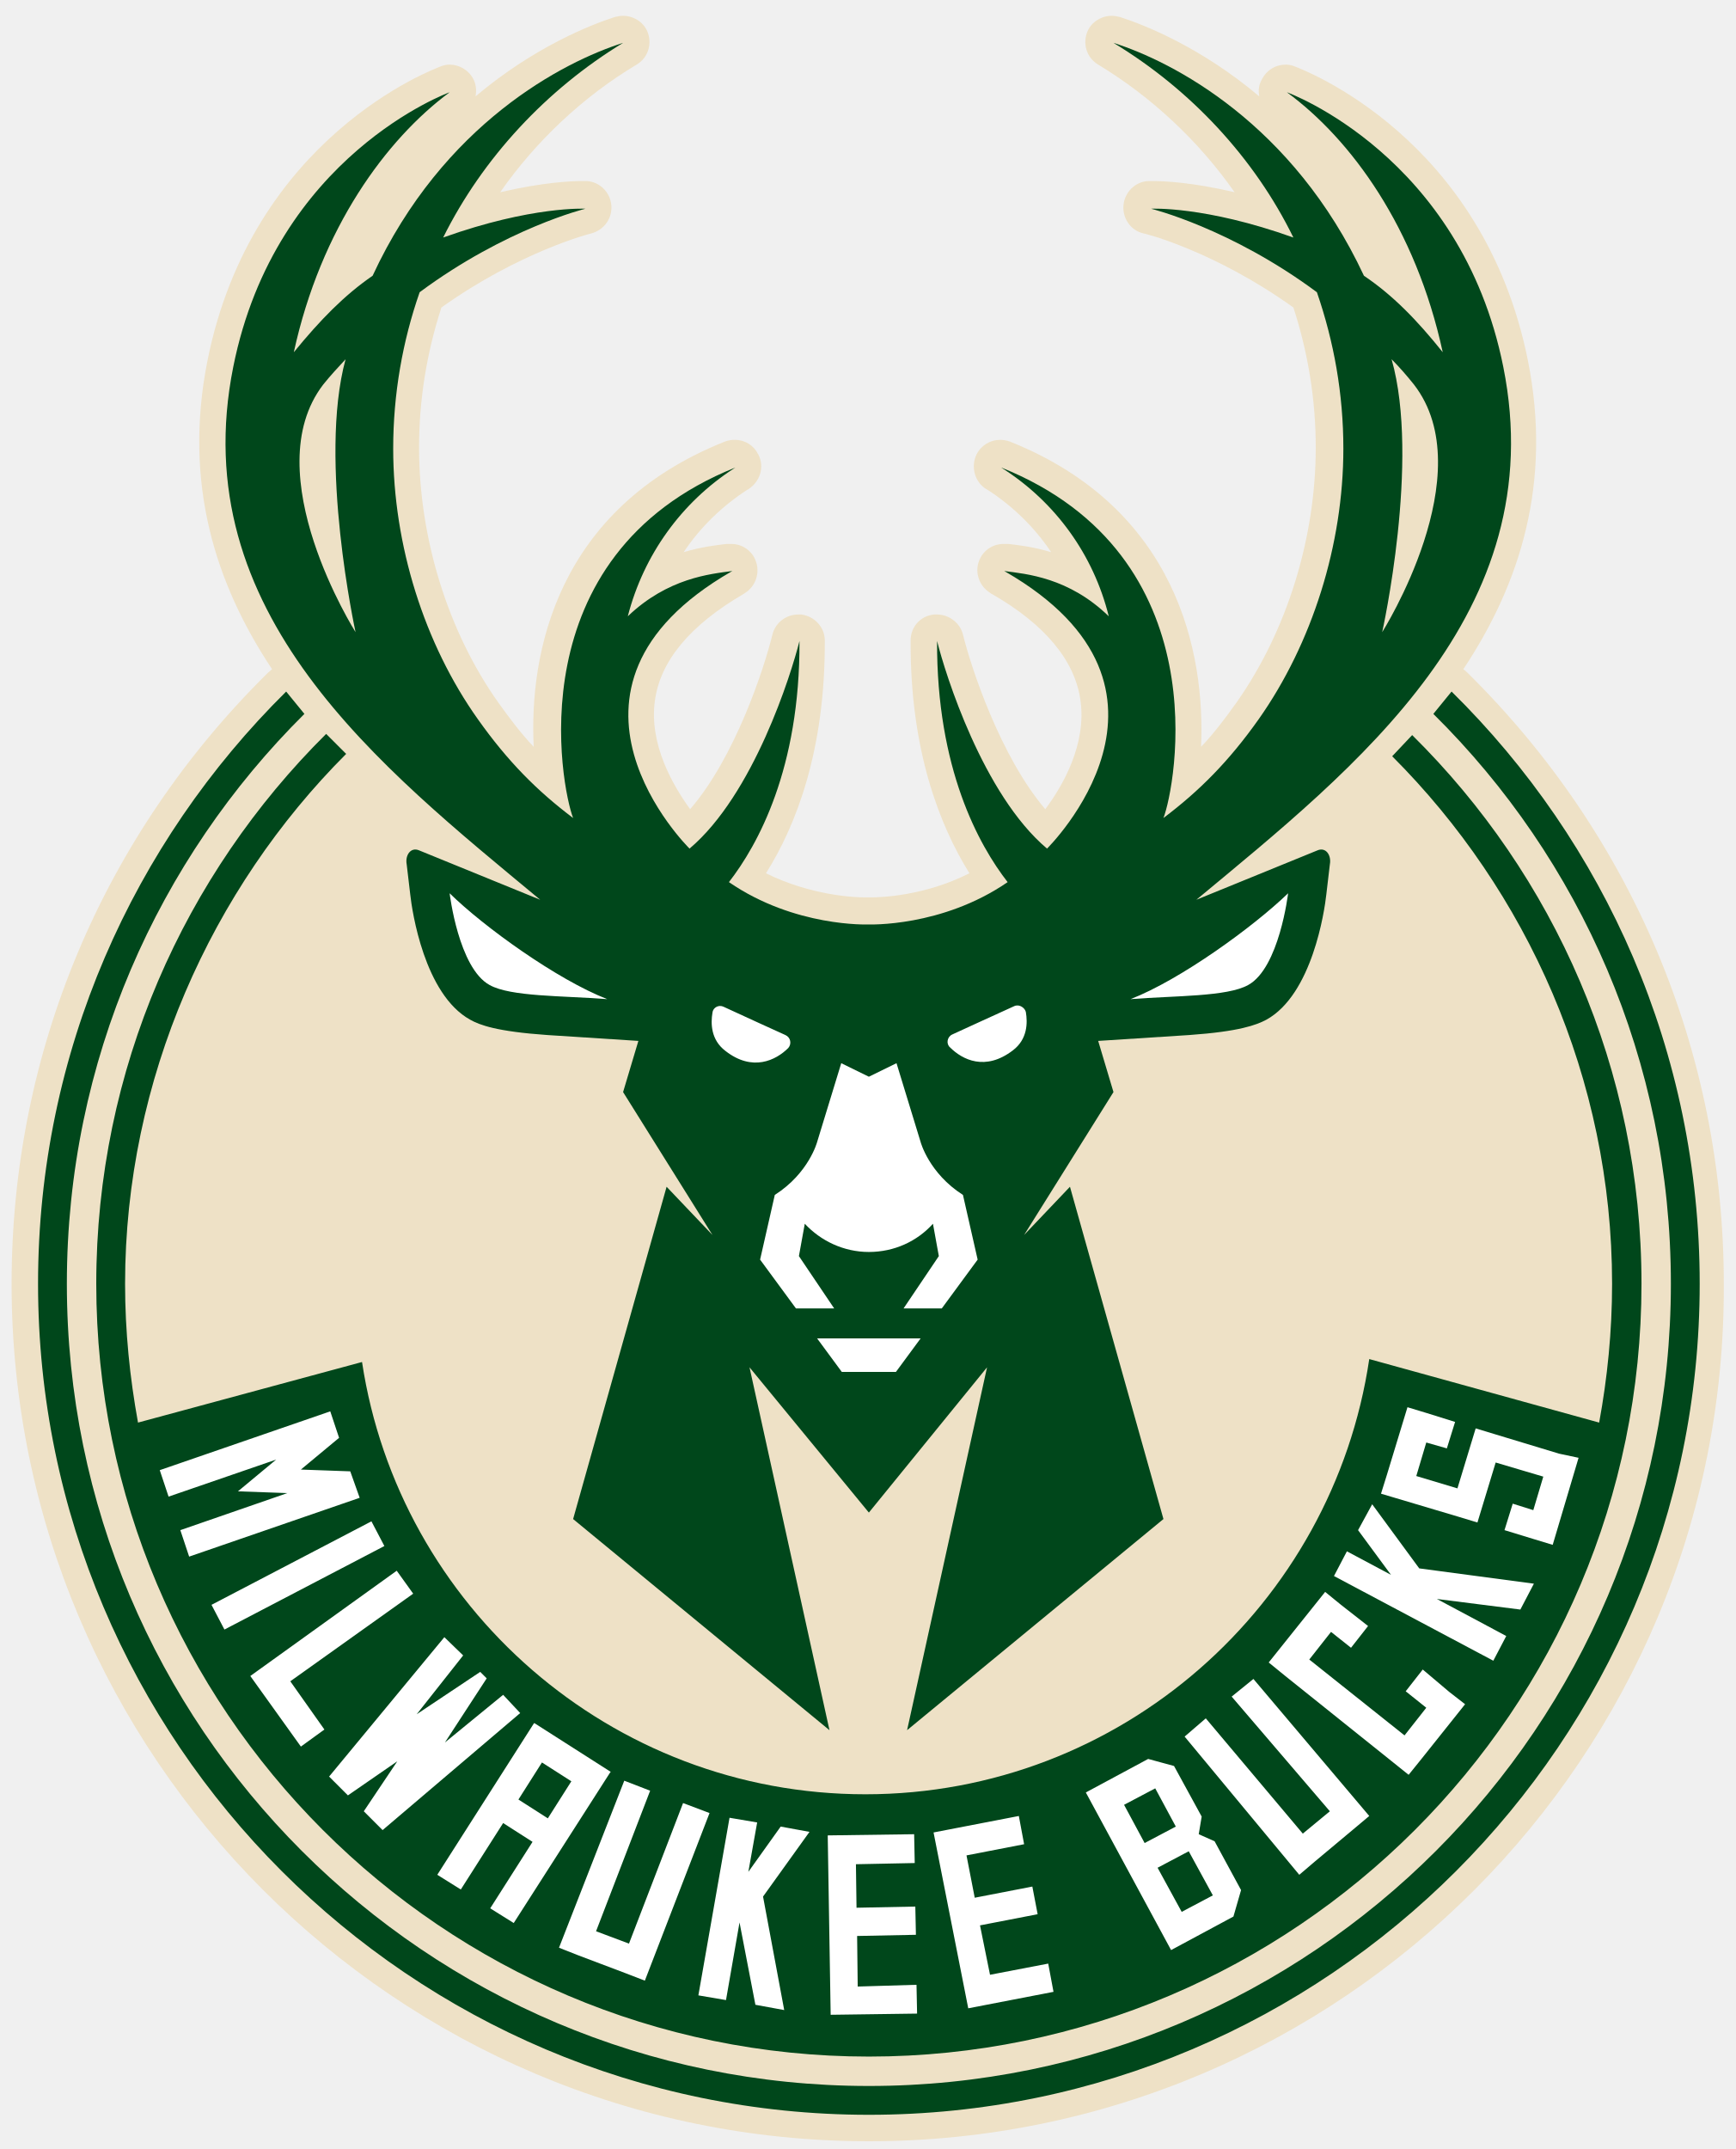
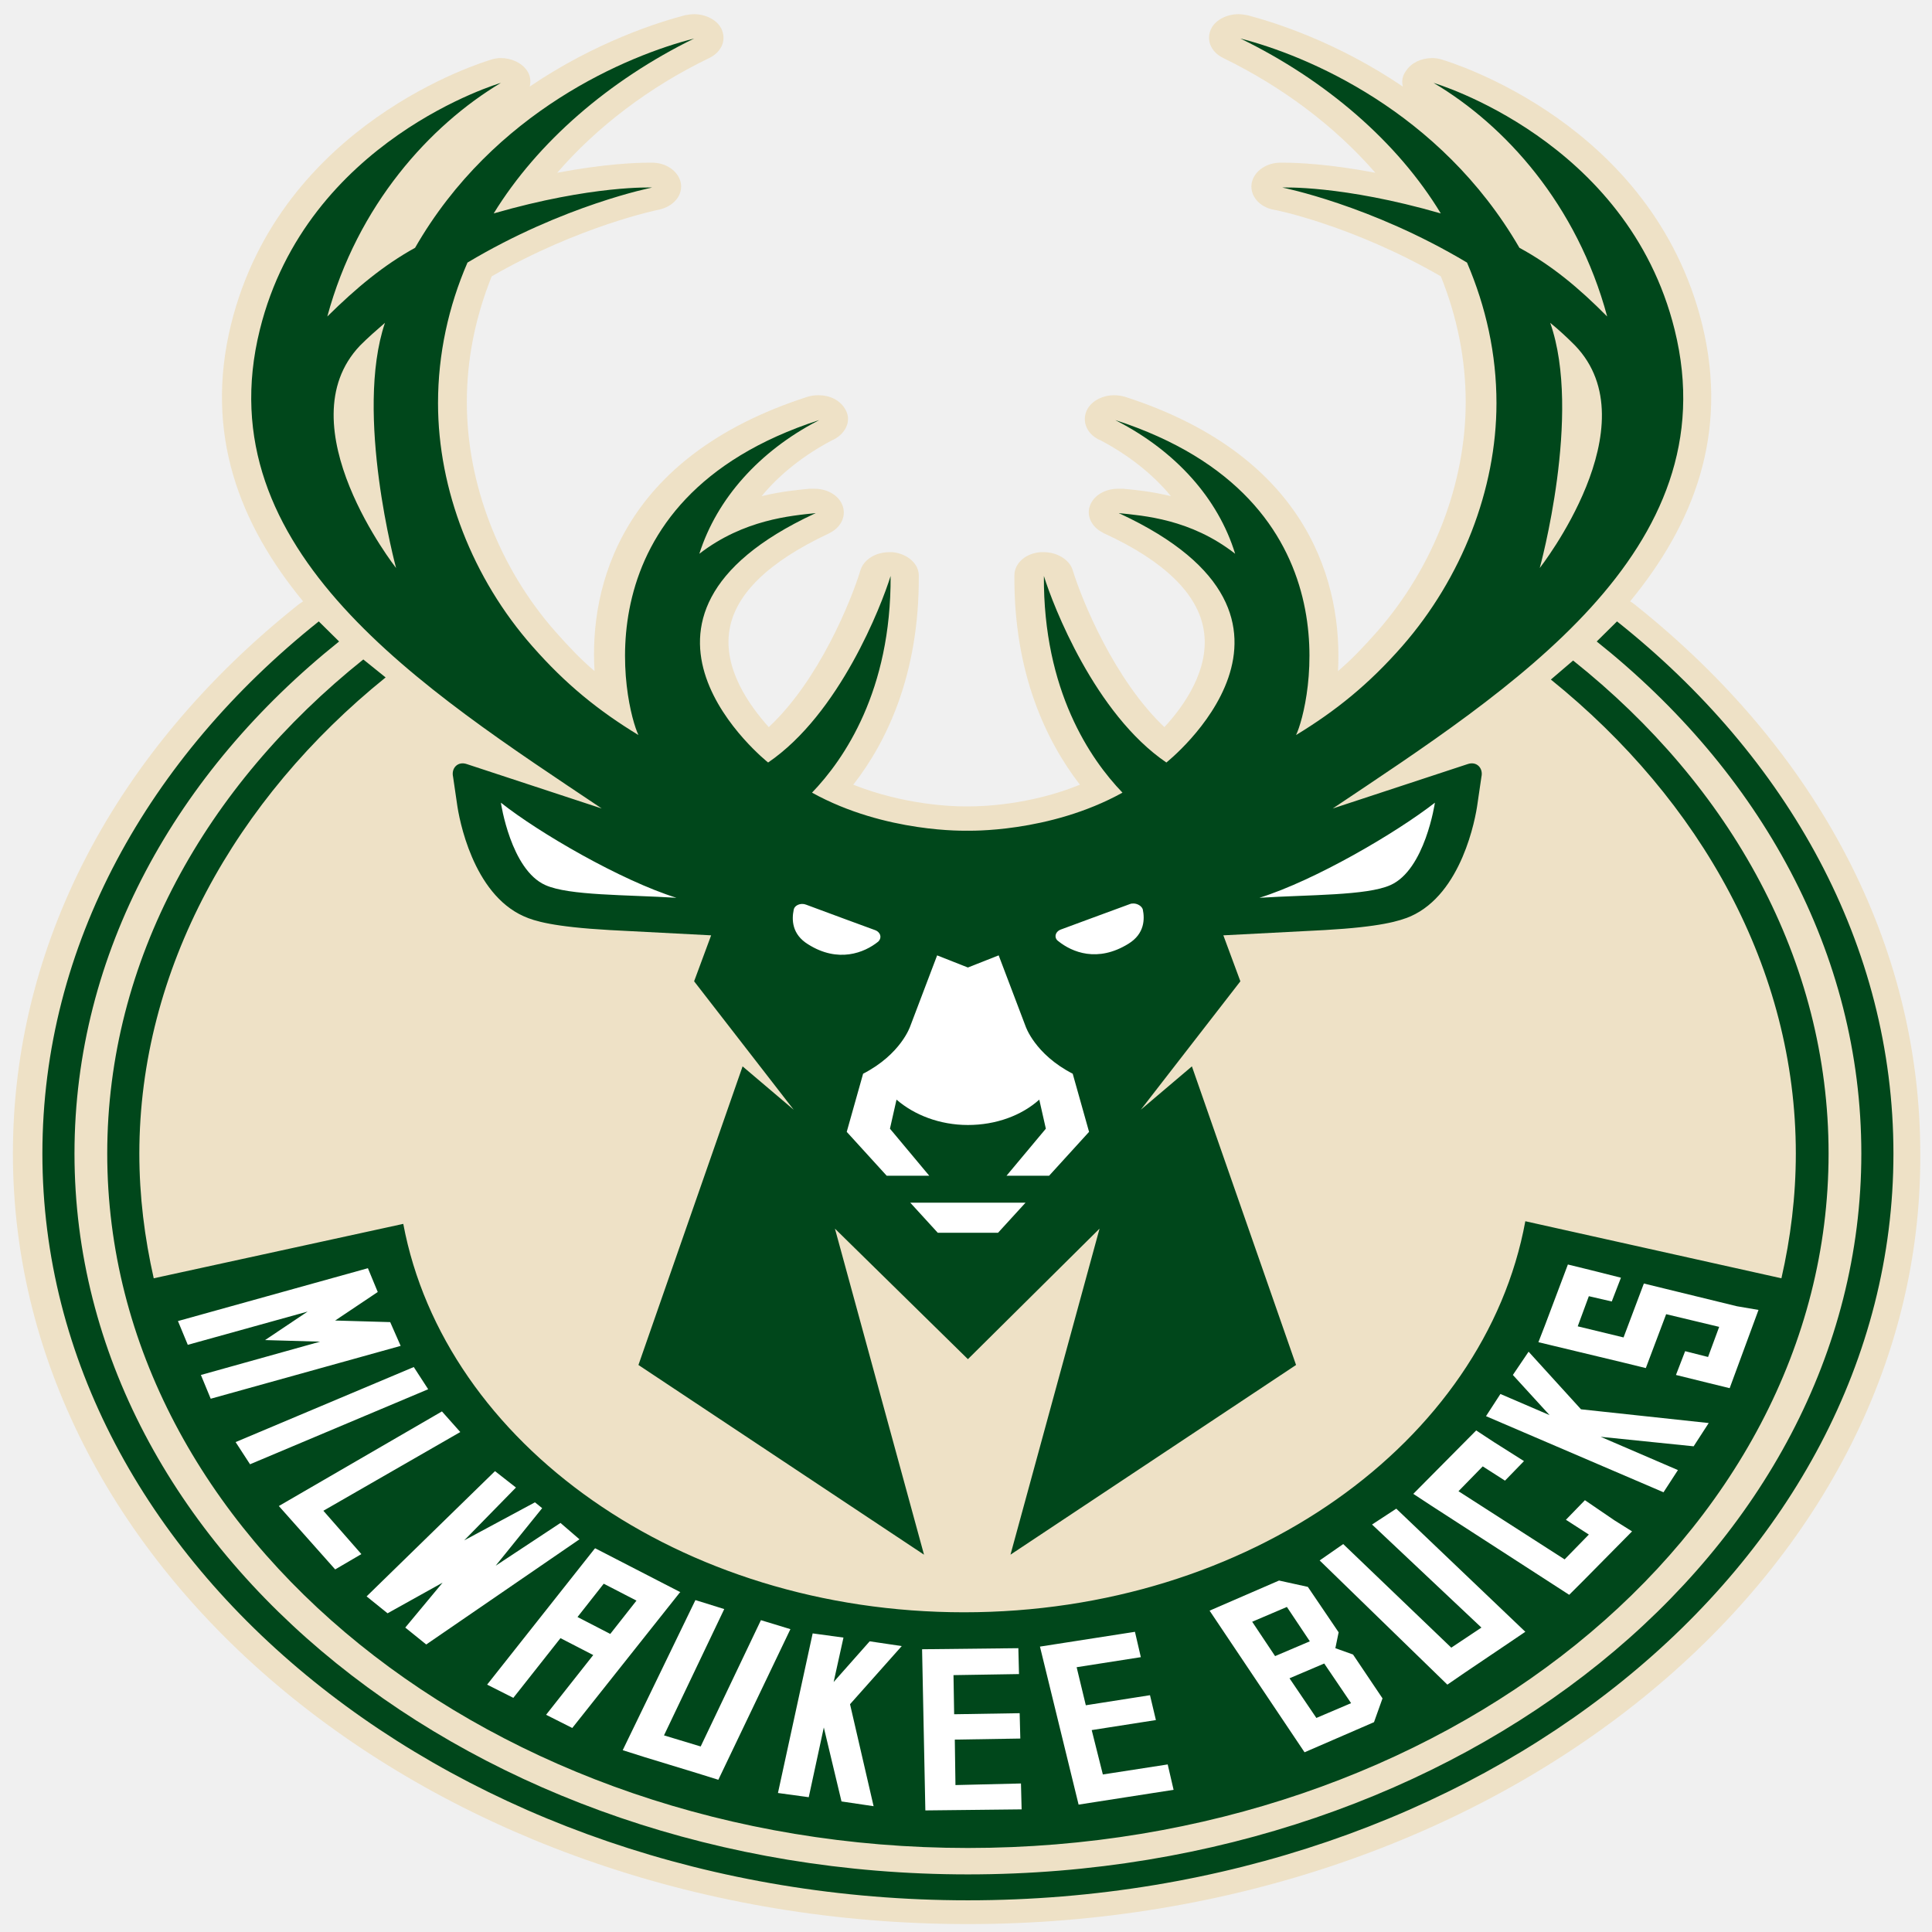
- <svg xmlns="http://www.w3.org/2000/svg" xml:space="preserve" height="351.825" viewBox="0 0 295.202 365.4" width="284.233" version="1.1">
-   <g transform="translate(1.9713 2.6858)">
-     <path d="m145.8 361.4c-80.4 0-145.8-65.4-145.8-145.8 0-39.3 15.5-76.2 43.6-103.9 0.2-0.2 0.5-0.4 0.7-0.6-9.7-14.6-15.1-31.7-11-52.4 7.6-38.1 38.4-49.6 39.7-50.1 0.5-0.2 1-0.3 1.5-0.3 1.6 0 3.2 0.9 4 2.4 0.5 0.9 0.6 2 0.4 3 10.1-8.5 19.7-12.2 23.7-13.5 0.5-0.1 0.9-0.2 1.4-0.2 1.7 0 3.4 1 4.1 2.6 0.9 2.1 0.2 4.5-1.8 5.7-9.2 5.5-17.2 13.1-23.2 21.7 7.3-1.7 12.1-1.9 13.8-1.9h0.9c2.2 0.1 4 1.9 4.2 4.1s-1.2 4.2-3.4 4.8c-0.1 0-12.2 3.1-25.5 12.6-2.5 7.7-3.8 15.7-3.8 23.8 0 15.4 4.9 31.3 13.5 43.4 2 2.8 3.9 5.3 6 7.5-0.8-15.9 3.9-40.5 32.5-51.9 0.5-0.2 1.1-0.3 1.7-0.3 1.7 0 3.2 0.9 4 2.5 1.1 2.1 0.3 4.6-1.7 5.9l-0.2 0.1c-4.3 2.8-8 6.4-10.8 10.6 3-0.9 5.6-1.2 7.3-1.4h0.3 0.5c1.9 0 3.6 1.2 4.2 3 0.7 2-0.1 4.2-1.8 5.3l-0.3 0.2c-9.1 5.3-14.2 11.4-15.1 18.2-1 7.4 3.1 14.4 6 18.4 7.7-8.9 12.6-24 14-29.7 0.5-2 2.3-3.4 4.4-3.4h0.5c2.3 0.3 4 2.2 4 4.4 0.1 18.7-4.9 31.5-10 39.6 7.7 3.8 15.1 4.1 16.8 4.1h0.5 0.2 0.3c1.6 0 9.1-0.2 16.8-4.1-5.1-8.2-10.1-21-10-39.6 0-2.3 1.7-4.2 4-4.4h0.5c2 0 3.9 1.4 4.4 3.4 1.4 5.7 6.4 20.8 14 29.7 3-4 7-11 6-18.4-0.9-6.8-6-13-15.1-18.2-0.1 0-0.3-0.2-0.3-0.2-1.8-1.1-2.6-3.4-1.9-5.3 0.6-1.8 2.3-3 4.2-3h0.5 0.3c1.8 0.2 4.3 0.5 7.3 1.4-2.8-4.2-6.5-7.8-10.8-10.6l-0.2-0.1c-2-1.2-2.7-3.8-1.7-5.9 0.8-1.6 2.4-2.5 4-2.5 0.6 0 1.1 0.1 1.7 0.3 28.5 11.4 33.2 36 32.5 51.9 2.1-2.2 4-4.7 6-7.5 8.6-12.2 13.5-28 13.5-43.4 0-8.1-1.3-16.1-3.8-23.8-13.4-9.6-25.3-12.6-25.5-12.6-2.2-0.5-3.6-2.6-3.4-4.8s2-4 4.2-4.1h0.9c1.7 0 6.6 0.2 13.8 1.9-6.1-8.7-14.1-16.2-23.2-21.7-2-1.2-2.7-3.6-1.8-5.7 0.7-1.6 2.4-2.6 4.1-2.6 0.5 0 0.9 0.1 1.4 0.2 4 1.3 13.6 5 23.7 13.5-0.2-1-0.1-2 0.5-3 0.8-1.5 2.3-2.4 4-2.4 0.5 0 1 0.1 1.5 0.3 1.3 0.5 32.1 12 39.7 50.1 4.1 20.7-1.3 37.8-11 52.4 0.3 0.2 0.5 0.4 0.7 0.6 28.1 27.7 43.6 64.6 43.6 103.9 0.4 80.4-65 145.8-145.4 145.8z" class="st0" fill="#eee1c6" />
-     <path fill="#00471b" d="m104 4.6c-10.1 3.2-30.6 13.7-42.6 39.6-4.8 3.3-8.9 7.5-13.4 13 4.6-21.101 15.7-36.2 26.5-44.2 0 0-29.601 10.699-36.801 46.699-8.4 41.9 25.101 68.102 52.201 90.602l-20.6-8.4c-1.4-0.6-2.402 0.8-2.102 2.4l0.602 5.1c0.3 2.8 2.399 16.999 10.199 21.299 1.6 0.9 4.5 2.002 13.1 2.602l15.5 1-2.6 8.7 15.2 24.3-7.8-8.2-15.9 56.5 43.6 35.9-13.6-61.7 20.3 24.7 20.1-24.7-13.6 61.7 43.6-35.9-15.9-56.5-7.8 8.2 15.2-24.3-2.6-8.699 15.5-1c8.5-0.6 11.4-1.702 13.1-2.602 7.8-4.3 9.899-18.499 10.199-21.299l0.6-5.1c0.3-1.6-0.7-3-2.1-2.4l-20.6 8.4c27.1-22.5 60.599-48.702 52.199-90.602-7.2-35.999-36.8-46.698-36.8-46.698 10.9 8 21.9 22.999 26.5 44.199-4.4-5.5-8.5-9.7-13.4-13-12.1-25.9-32.5-36.399-42.6-39.599 13.1 7.9 24 19.599 30.6 33.099-15.1-5.4-24.199-4.898-24.199-4.898s13.499 3.299 28.199 14.199c2.9 8.4 4.5 17.3 4.5 26.6 0 16.3-5.3 33.1-14.4 46-5.1 7.2-10.099 12.201-16.199 16.801 2-5.1 9.8-44.6-27.6-59.6l0.3 0.199c8.9 5.7 15.4 14.6 18 25.1-6.8-6.6-13.999-7.199-17.799-7.699 0.1 0 0.099 0.1 0.199 0.1 34.7 20 7.1 47.1 7.1 47.1-10.9-9.2-17.299-29.699-18.699-35.299-0.1 21.7 7.1 34.7 12 41-11.2 7.7-23.701 7.199-23.701 7.199s-12.499 0.501-23.699-7.199c4.9-6.3 12.1-19.3 12-41-1.4 5.6-7.799 26.099-18.699 35.299 0 0-27.6-27.1 7.1-47.1 0.1 0 0.099-0.1 0.199-0.1-3.8 0.5-10.999 1.199-17.799 7.699 2.7-10.5 9.2-19.4 18-25.1l0.299-0.199c-37.4 15-29.6 54.499-27.6 59.599-6.1-4.6-11.099-9.601-16.199-16.801-9.1-12.8-14.4-29.6-14.4-46 0-9.3 1.6-18.3 4.5-26.6 14.7-10.9 28.199-14.199 28.199-14.199s-9.099-0.502-24.199 4.898c6.699-13.499 17.599-25.198 30.599-33.098zm-57.301 110.3c-26 25.7-42.199 61.299-42.199 100.7 0 77.9 63.401 141.3 141.3 141.3 77.9 0 141.3-63.401 141.3-141.3 0-39.4-16.099-74.999-42.199-100.7l-3.1 3.799c25 24.7 40.398 59 40.398 96.9 0 75.3-61.1 136.4-136.4 136.4-75.299 0-136.4-61.1-136.4-136.4 0-37.9 15.5-72.2 40.4-96.9l-3.102-3.799zm6.801 7.2c-24.1 23.9-39.1 57-39.1 93.5 0 72.4 58.9 131.4 131.4 131.4 72.4 0 131.4-58.9 131.4-131.4 0-36.5-14.9-69.499-39-93.299l-3.398 3.6c22.9 22.9 37.398 54.799 37.398 89.699 0 8.1-0.799 16-2.199 23.6l-39.1-10.799c-6.2 41.8-42.201 74-85.701 74-43.3 0-79.3-31.9-85.6-73.5l-38.1 10.3c-1.4-7.7-2.199-15.5-2.199-23.6 0-34.8 14.7-67.2 37.6-90.1l-3.401-3.4z" />
-     <path fill="#eee1c6" d="m56.801 58.4c-1.3 1.4-2.601 2.799-3.801 4.299-11.6 15.1 5.5 42.102 5.5 42.102s-6.399-29.2-1.699-46.4zm177.9 0c4.9 17.2-1.6 46.4-1.6 46.4s17.1-27.002 5.4-42.102c-1.2-1.5-2.501-2.999-3.801-4.299z" />
-     <path fill="#fff" d="m74.5 149.2s1.501 12.702 6.801 15.602c3.6 2 12.3 1.798 20 2.398-8.5-3.3-21.001-12.3-26.801-18zm142.6 0c-5.9 5.7-18.299 14.7-26.799 18 7.6-0.6 16.4-0.398 20-2.398 5.3-2.9 6.799-15.602 6.799-15.602zm-45.979 19.076c-0.209-0.013-0.421 0.025-0.621 0.125-4.2 1.9-8.3 3.799-10.5 4.799-0.9 0.4-1.1 1.601-0.4 2.201 2.1 2.1 6.001 4.1 10.701 0.5 2.5-1.9 2.499-4.7 2.199-6.5-0.15-0.6-0.751-1.087-1.379-1.125zm-50.641 0.086c-0.623 0.014-1.206 0.464-1.281 1.139-0.3 1.8-0.299 4.6 2.201 6.5 4.6 3.6 8.599 1.6 10.699-0.5 0.6-0.7 0.4-1.799-0.5-2.199-2.2-1-6.4-2.901-10.5-4.801-0.2-0.1-0.411-0.143-0.619-0.139zm20.619 9.738l-4.1 13.39s-1.399 5.3-7.199 9l-2.5 11 6.1 8.301h6.5l-6-8.9 1-5.5c2.7 2.9 6.6 4.799 10.9 4.799 4.3 0 8.198-1.799 10.898-4.799l1 5.5-6 8.9h6.5l6.102-8.301-2.5-11c-5.8-3.7-7.201-9-7.201-9l-4.1-13.4-4.699 2.301-4.701-2.301zm-4.1 46.79l4.199 5.699h9.201l4.199-5.699h-17.6zm100.4 11.699-3.5 11.5-1 3.201 13.1 3.898 3.301 1 3.1-10.199 8.1 2.4-1.699 5.699-3.5-1.1-1.4 4.5 4.9 1.5 3.299 1 4.4-14.801-3.301-0.699-10.898-3.301-3.301-1-3.1 10.201-7-2.1 1.699-5.701 3.5 1 1.4-4.5-4.801-1.5-3.299-1zm-183.2 0.701-29 10 1.5 4.5l18.3-6.3-6.5 5.4 8.4 0.299-18.201 6.301 1.5 4.5 29-10-1.6-4.5-8.4-0.301 6.5-5.398-1.5-4.5zm177.2 15.8-2.4 4.4l5.6 7.6-7.5-4-2.199 4.201 27.1 14.4 2.2-4.2-11.8-6.3 14.2 1.8 2.301-4.4-19.5-2.6-8-10.9zm-170.2 2.9-27.199 14.2 2.199 4.2 27.201-14.2-2.201-4.2zm4.301 8.4-24.9 17.9 8.6 12 4-2.9-5.799-8.201 20.9-14.898l-2.801-3.9zm157.9 3.6l-9.6 12 2.699 2.199 21.1 16.9 2.1-2.6 7.5-9.4-2.7-2.1-4.5-3.801-2.9 3.701 3.5 2.799-3.699 4.701-16.201-12.9 3.701-4.699 3.4 2.699 2.898-3.699-4.6-3.602-2.7-2.2zm-149.8 7.7-19.6 23.7l3.199 3.199 8.4-5.799-5.699 8.5 3.199 3.2 23.4-19.9-2.9-3.1-9.9 8.1 7.102-10.9-1.102-1.1-10.799 7.201 7.9-10-3.201-3.102zm137.6 7.102-3.699 3 16.699 19.5-4.6 3.799-16.5-19.6-3.6 3.1 19.5 23.5 2.699-2.299 6.701-5.602 2.5-2.1-19.701-23.299zm-122.3 7.5-0.1 0.1-16.4 25.699 4 2.5 7.199-11.299 5 3.199-7.199 11.301 4 2.5 13.9-21.701 1.6-2.5 0.9-1.4 0.1-0.1-13-8.299zm104.4 6.1-10.602 5.699 14.5 26.801 10.602-5.701 1.299-4.5-4.5-8.299-2.699-1.201 0.5-3-4.701-8.6-4.398-1.199zm-103.1 0.6l5 3.199-4 6.301-5-3.199 4-6.301zm14 3.1-11.1 28.4 3.301 1.301 8.199 3.1 3.1 1.199 11-28.5-4.5-1.699-9.199 23.9-5.6-2.102 9.199-23.898-4.4-1.701zm90.301 1.301 3.5 6.5-5.301 2.799-3.5-6.5 5.301-2.799zm-23.199 4.699-14.5 2.801 5.898 29.9 14.5-2.801-0.898-4.801-9.9 1.9-1.701-8.4 9.801-1.898-0.9-4.701-9.799 1.9-1.4-7.199 9.799-1.9-0.898-4.801zm-49.201 0.301-5.299 30.199 4.699 0.801 2.301-13.201 2.699 14 4.9 0.9-3.6-19.299 7.898-11-4.898-0.9-5.5 7.699 1.5-8.4-4.701-0.799zm31.4 2.799-14.699 0.201 0.5 30.5 14.699-0.201-0.1-4.898-10 0.299-0.1-8.6 10-0.199-0.102-4.801-10 0.199-0.1-7.398 10-0.201-0.1-4.9zm46.699 2.9 4.102 7.5-5.301 2.801-4.1-7.5 5.299-2.801z" />
+ <svg xmlns="http://www.w3.org/2000/svg" width="300px" height="300px" viewBox="0 0 300 300" version="1.1">
+   <g id="surface1">
+     <path style=" stroke:none;fill-rule:nonzero;fill:rgb(93.333%,88.235%,77.647%);fill-opacity:1;" d="M 150.297 298.77 C 68.523 298.77 2.004 245.105 2.004 179.129 C 2.004 146.879 17.77 116.598 46.352 93.867 C 46.555 93.703 46.859 93.539 47.062 93.375 C 37.195 81.395 31.703 67.359 35.875 50.375 C 43.605 19.109 74.93 9.672 76.254 9.262 C 76.762 9.098 77.27 9.016 77.777 9.016 C 79.406 9.016 81.031 9.754 81.848 10.984 C 82.355 11.723 82.457 12.625 82.254 13.445 C 92.527 6.473 102.289 3.438 106.359 2.367 C 106.867 2.285 107.273 2.203 107.781 2.203 C 109.512 2.203 111.238 3.027 111.953 4.34 C 112.867 6.062 112.156 8.031 110.121 9.016 C 100.766 13.527 92.629 19.766 86.523 26.824 C 93.949 25.43 98.832 25.266 100.562 25.266 L 101.477 25.266 C 103.715 25.348 105.543 26.824 105.746 28.629 C 105.953 30.434 104.527 32.074 102.289 32.566 C 102.188 32.566 89.883 35.109 76.355 42.906 C 73.812 49.227 72.488 55.789 72.488 62.438 C 72.488 75.074 77.473 88.121 86.219 98.051 C 88.254 100.348 90.188 102.402 92.32 104.207 C 91.508 91.16 96.289 70.973 125.379 61.617 C 125.887 61.453 126.496 61.371 127.105 61.371 C 128.836 61.371 130.359 62.109 131.176 63.422 C 132.293 65.145 131.48 67.195 129.445 68.262 L 129.242 68.344 C 124.867 70.645 121.105 73.598 118.258 77.043 C 121.309 76.305 123.953 76.059 125.684 75.895 L 126.496 75.895 C 128.43 75.895 130.156 76.879 130.77 78.355 C 131.48 80 130.668 81.805 128.938 82.707 L 128.633 82.871 C 119.375 87.219 114.191 92.227 113.273 97.805 C 112.258 103.879 116.426 109.621 119.375 112.906 C 127.207 105.602 132.191 93.211 133.617 88.531 C 134.125 86.891 135.957 85.742 138.09 85.742 L 138.602 85.742 C 140.938 85.988 142.668 87.547 142.668 89.352 C 142.77 104.699 137.684 115.203 132.496 121.848 C 140.328 124.969 147.855 125.215 149.586 125.215 L 150.602 125.215 C 152.23 125.215 159.855 125.051 167.688 121.848 C 162.5 115.121 157.414 104.617 157.516 89.352 C 157.516 87.465 159.246 85.906 161.586 85.742 L 162.094 85.742 C 164.129 85.742 166.062 86.891 166.57 88.531 C 167.992 93.211 173.078 105.602 180.809 112.906 C 183.859 109.621 187.93 103.879 186.91 97.805 C 185.996 92.227 180.809 87.137 171.555 82.871 C 171.453 82.871 171.25 82.707 171.25 82.707 C 169.418 81.805 168.605 79.918 169.316 78.355 C 169.926 76.879 171.656 75.895 173.586 75.895 L 174.402 75.895 C 176.23 76.059 178.773 76.305 181.824 77.043 C 178.977 73.598 175.215 70.645 170.84 68.344 L 170.637 68.262 C 168.605 67.277 167.891 65.145 168.91 63.422 C 169.723 62.109 171.352 61.371 172.977 61.371 C 173.586 61.371 174.098 61.453 174.707 61.617 C 203.691 70.973 208.473 91.16 207.762 104.207 C 209.898 102.402 211.828 100.348 213.863 98.051 C 222.609 88.039 227.594 75.074 227.594 62.438 C 227.594 55.789 226.273 49.227 223.73 42.906 C 210.102 35.027 197.996 32.566 197.793 32.566 C 195.555 32.156 194.133 30.434 194.336 28.629 C 194.539 26.824 196.371 25.348 198.609 25.266 L 199.523 25.266 C 201.254 25.266 206.234 25.43 213.559 26.824 C 207.355 19.684 199.219 13.527 189.961 9.016 C 187.93 8.031 187.215 6.062 188.133 4.34 C 188.844 3.027 190.574 2.203 192.301 2.203 C 192.809 2.203 193.219 2.285 193.727 2.367 C 197.793 3.438 207.559 6.473 217.832 13.445 C 217.629 12.625 217.73 11.805 218.34 10.984 C 219.152 9.754 220.68 9.016 222.406 9.016 C 222.918 9.016 223.426 9.098 223.934 9.262 C 225.254 9.672 256.582 19.109 264.312 50.375 C 268.48 67.359 262.988 81.395 253.125 93.375 C 253.43 93.539 253.633 93.703 253.836 93.867 C 282.414 116.598 298.18 146.879 298.18 179.129 C 298.586 245.105 232.07 298.77 150.297 298.77 Z M 150.297 298.77 " />
+     <path style=" stroke:none;fill-rule:nonzero;fill:rgb(0%,27.843%,10.588%);fill-opacity:1;" d="M 107.781 5.98 C 97.508 8.605 76.66 17.223 64.453 38.477 C 59.57 41.184 55.402 44.629 50.824 49.145 C 55.504 31.828 66.793 19.438 77.777 12.871 C 77.777 12.871 47.672 21.652 40.348 51.195 C 31.805 85.578 65.879 107.078 93.441 125.543 L 72.488 118.648 C 71.066 118.156 70.047 119.305 70.352 120.617 L 70.965 124.805 C 71.27 127.102 73.402 138.754 81.336 142.281 C 82.965 143.02 85.914 143.922 94.66 144.418 L 110.426 145.238 L 107.781 152.375 L 123.242 172.316 L 115.309 165.586 L 99.137 211.953 L 143.48 241.41 L 129.648 190.781 L 150.297 211.051 L 170.738 190.781 L 156.906 241.41 L 201.25 211.953 L 185.078 165.586 L 177.145 172.316 L 192.605 152.375 L 189.961 145.238 L 205.727 144.418 C 214.371 143.926 217.32 143.02 219.051 142.281 C 226.984 138.754 229.117 127.102 229.422 124.805 L 230.035 120.621 C 230.34 119.305 229.32 118.156 227.898 118.648 L 206.945 125.543 C 234.508 107.078 268.582 85.578 260.035 51.195 C 252.715 21.652 222.609 12.875 222.609 12.875 C 233.695 19.438 244.883 31.746 249.562 49.145 C 245.086 44.629 240.914 41.184 235.934 38.477 C 223.625 17.223 202.875 8.605 192.605 5.98 C 205.93 12.465 217.016 22.062 223.727 33.141 C 208.367 28.711 199.113 29.121 199.113 29.121 C 199.113 29.121 212.844 31.828 227.797 40.773 C 230.746 47.668 232.371 54.969 232.371 62.602 C 232.371 75.977 226.98 89.766 217.727 100.348 C 212.539 106.258 207.453 110.363 201.25 114.137 C 203.285 109.953 211.219 77.539 173.18 65.23 L 173.484 65.391 C 182.535 70.07 189.148 77.371 191.793 85.988 C 184.875 80.574 177.555 80.082 173.688 79.672 C 173.789 79.672 173.789 79.754 173.891 79.754 C 209.184 96.164 181.113 118.402 181.113 118.402 C 170.027 110.855 163.516 94.031 162.094 89.438 C 161.992 107.242 169.316 117.91 174.297 123.082 C 162.906 129.398 150.191 128.988 150.191 128.988 C 150.191 128.988 137.48 129.398 126.09 123.082 C 131.074 117.91 138.395 107.242 138.293 89.438 C 136.871 94.031 130.359 110.855 119.273 118.402 C 119.273 118.402 91.203 96.164 126.496 79.754 C 126.598 79.754 126.598 79.672 126.699 79.672 C 122.832 80.082 115.512 80.656 108.594 85.988 C 111.34 77.371 117.953 70.07 126.902 65.391 L 127.207 65.227 C 89.168 77.539 97.102 109.949 99.137 114.137 C 92.93 110.359 87.848 106.258 82.66 100.348 C 73.402 89.844 68.016 76.059 68.016 62.602 C 68.016 54.969 69.641 47.582 72.59 40.773 C 87.543 31.828 101.27 29.121 101.27 29.121 C 101.27 29.121 92.016 28.711 76.66 33.141 C 83.473 22.062 94.559 12.465 107.781 5.98 Z M 49.5 96.492 C 23.059 117.582 6.582 146.793 6.582 179.125 C 6.582 243.051 71.066 295.078 150.297 295.078 C 229.527 295.078 294.012 243.051 294.012 179.125 C 294.012 146.797 277.637 117.582 251.09 96.492 L 247.938 99.609 C 273.363 119.879 289.027 148.023 289.027 179.125 C 289.027 240.918 226.883 291.055 150.297 291.055 C 73.711 291.055 11.566 240.918 11.566 179.125 C 11.566 148.023 27.328 119.879 52.656 99.609 Z M 56.418 102.398 C 31.906 122.012 16.652 149.176 16.652 179.125 C 16.652 238.539 76.559 286.953 150.297 286.953 C 223.934 286.953 283.941 238.621 283.941 179.125 C 283.941 149.176 268.785 122.094 244.273 102.566 L 240.82 105.52 C 264.109 124.312 278.855 150.488 278.855 179.125 C 278.855 185.773 278.043 192.258 276.617 198.492 L 236.852 189.633 C 230.543 223.934 193.93 250.355 149.684 250.355 C 105.645 250.355 69.031 224.18 62.621 190.043 L 23.871 198.492 C 22.449 192.176 21.637 185.773 21.637 179.129 C 21.637 150.57 36.586 123.984 59.879 105.191 L 56.418 102.402 Z M 56.418 102.398 " />
+     <path style=" stroke:none;fill-rule:nonzero;fill:rgb(93.333%,88.235%,77.647%);fill-opacity:1;" d="M 59.777 50.129 C 58.453 51.277 57.133 52.426 55.91 53.656 C 44.113 66.047 61.504 88.203 61.504 88.203 C 61.504 88.203 54.996 64.242 59.777 50.129 Z M 240.715 50.129 C 245.699 64.242 239.09 88.203 239.09 88.203 C 239.09 88.203 256.48 66.047 244.582 53.656 C 243.363 52.426 242.039 51.195 240.715 50.129 Z M 240.715 50.129 " />
+     <path style=" stroke:none;fill-rule:nonzero;fill:rgb(100%,100%,100%);fill-opacity:1;" d="M 77.777 124.641 C 77.777 124.641 79.305 135.062 84.695 137.441 C 88.355 139.082 97.203 138.918 105.035 139.41 C 96.391 136.703 83.676 129.316 77.777 124.641 Z M 222.812 124.641 C 216.812 129.316 204.203 136.703 195.559 139.41 C 203.289 138.918 212.238 139.082 215.898 137.441 C 221.289 135.062 222.812 124.637 222.812 124.637 Z M 176.051 140.293 C 175.836 140.281 175.621 140.312 175.418 140.395 C 171.145 141.953 166.977 143.512 164.738 144.332 C 163.824 144.66 163.621 145.648 164.332 146.141 C 166.469 147.863 170.434 149.504 175.215 146.551 C 177.758 144.992 177.758 142.691 177.453 141.215 C 177.301 140.723 176.688 140.324 176.051 140.293 Z M 124.543 140.363 C 123.91 140.375 123.316 140.742 123.242 141.297 C 122.934 142.773 122.938 145.074 125.48 146.633 C 130.156 149.586 134.227 147.945 136.359 146.223 C 136.973 145.648 136.77 144.746 135.852 144.418 C 133.613 143.598 129.344 142.035 125.172 140.477 C 124.969 140.395 124.754 140.359 124.543 140.363 Z M 145.516 148.355 L 141.344 159.344 C 141.344 159.344 139.922 163.691 134.023 166.727 L 131.48 175.754 L 137.684 182.566 L 144.293 182.566 L 138.191 175.262 L 139.211 170.75 C 141.957 173.129 145.922 174.688 150.297 174.688 C 154.668 174.688 158.633 173.211 161.379 170.75 L 162.398 175.262 L 156.293 182.566 L 162.906 182.566 L 169.109 175.754 L 166.57 166.727 C 160.668 163.691 159.246 159.344 159.246 159.344 L 155.074 148.348 L 150.293 150.234 L 145.512 148.348 Z M 141.344 186.75 L 145.617 191.426 L 154.973 191.426 L 159.246 186.75 Z M 243.461 196.352 L 239.902 205.789 L 238.883 208.414 L 252.207 211.613 L 255.562 212.434 L 258.719 204.066 L 266.953 206.035 L 265.227 210.711 L 261.668 209.809 L 260.242 213.504 L 265.227 214.734 L 268.582 215.555 L 273.059 203.406 L 269.699 202.832 L 258.617 200.125 L 255.258 199.305 L 252.105 207.676 L 244.988 205.953 L 246.715 201.273 L 250.273 202.094 L 251.699 198.402 L 246.816 197.172 Z M 57.129 196.926 L 27.633 205.133 L 29.16 208.824 L 47.773 203.656 L 41.16 208.086 L 49.707 208.332 L 31.195 213.504 L 32.719 217.195 L 62.215 208.988 L 60.59 205.297 L 52.043 205.051 L 58.656 200.621 Z M 237.359 209.891 L 234.918 213.504 L 240.613 219.738 L 232.984 216.457 L 230.746 219.902 L 258.309 231.719 L 260.547 228.273 L 248.547 223.105 L 262.988 224.582 L 265.328 220.969 L 245.496 218.836 Z M 64.25 212.273 L 36.586 223.926 L 38.824 227.371 L 66.488 215.719 Z M 68.625 219.164 L 43.297 233.855 L 52.047 243.699 L 56.113 241.32 L 50.215 234.59 L 71.473 222.367 Z M 229.223 222.117 L 219.457 231.965 L 222.203 233.77 L 243.664 247.641 L 245.801 245.508 L 253.426 237.793 L 250.68 236.07 L 246.105 232.949 L 243.156 235.988 L 246.715 238.285 L 242.953 242.141 L 226.473 231.555 L 230.238 227.699 L 233.695 229.914 L 236.645 226.879 L 231.969 223.922 Z M 76.863 228.438 L 56.926 247.887 L 60.18 250.512 L 68.727 245.754 L 62.93 252.727 L 66.184 255.355 L 89.98 239.023 L 87.031 236.48 L 76.965 243.125 L 84.188 234.184 L 83.066 233.281 L 72.082 239.188 L 80.117 230.984 Z M 216.812 234.266 L 213.051 236.727 L 230.035 252.73 L 225.355 255.848 L 208.574 239.762 L 204.914 242.305 L 224.746 261.59 L 227.492 259.703 L 234.309 255.105 L 236.852 253.383 Z M 92.422 240.418 L 92.324 240.5 L 75.641 261.59 L 79.711 263.641 L 87.031 254.371 L 92.117 256.996 L 84.797 266.27 L 88.863 268.32 L 103 250.512 L 104.629 248.461 L 105.543 247.312 L 105.645 247.23 Z M 198.609 245.426 L 187.824 250.102 L 202.57 272.094 L 213.355 267.418 L 214.676 263.723 L 210.098 256.914 L 207.355 255.93 L 207.863 253.465 L 203.082 246.41 Z M 93.746 245.918 L 98.832 248.543 L 94.762 253.715 L 89.676 251.09 Z M 107.984 248.461 L 96.695 271.766 L 100.051 272.832 L 108.391 275.379 L 111.543 276.363 L 122.734 252.973 L 118.156 251.578 L 108.801 271.191 L 103.105 269.469 L 112.461 249.855 Z M 199.828 249.527 L 203.391 254.863 L 197.996 257.16 L 194.438 251.824 Z M 176.234 253.387 L 161.484 255.684 L 167.484 280.219 L 182.234 277.922 L 181.32 273.98 L 171.25 275.539 L 169.52 268.648 L 179.488 267.09 L 178.57 263.23 L 168.605 264.793 L 167.18 258.883 L 177.148 257.324 L 176.234 253.383 Z M 126.191 253.633 L 120.801 278.414 L 125.582 279.07 L 127.922 268.238 L 130.668 279.727 L 135.652 280.465 L 131.992 264.629 L 140.023 255.602 L 135.043 254.863 L 129.449 261.18 L 130.973 254.285 Z M 158.129 255.93 L 143.18 256.094 L 143.688 281.121 L 158.637 280.957 L 158.535 276.938 L 148.363 277.184 L 148.262 270.125 L 158.434 269.961 L 158.332 266.023 L 148.16 266.188 L 148.059 260.113 L 158.23 259.949 Z M 205.625 258.309 L 209.797 264.465 L 204.406 266.762 L 200.234 260.605 Z M 205.625 258.309 " />
  </g>
</svg>
